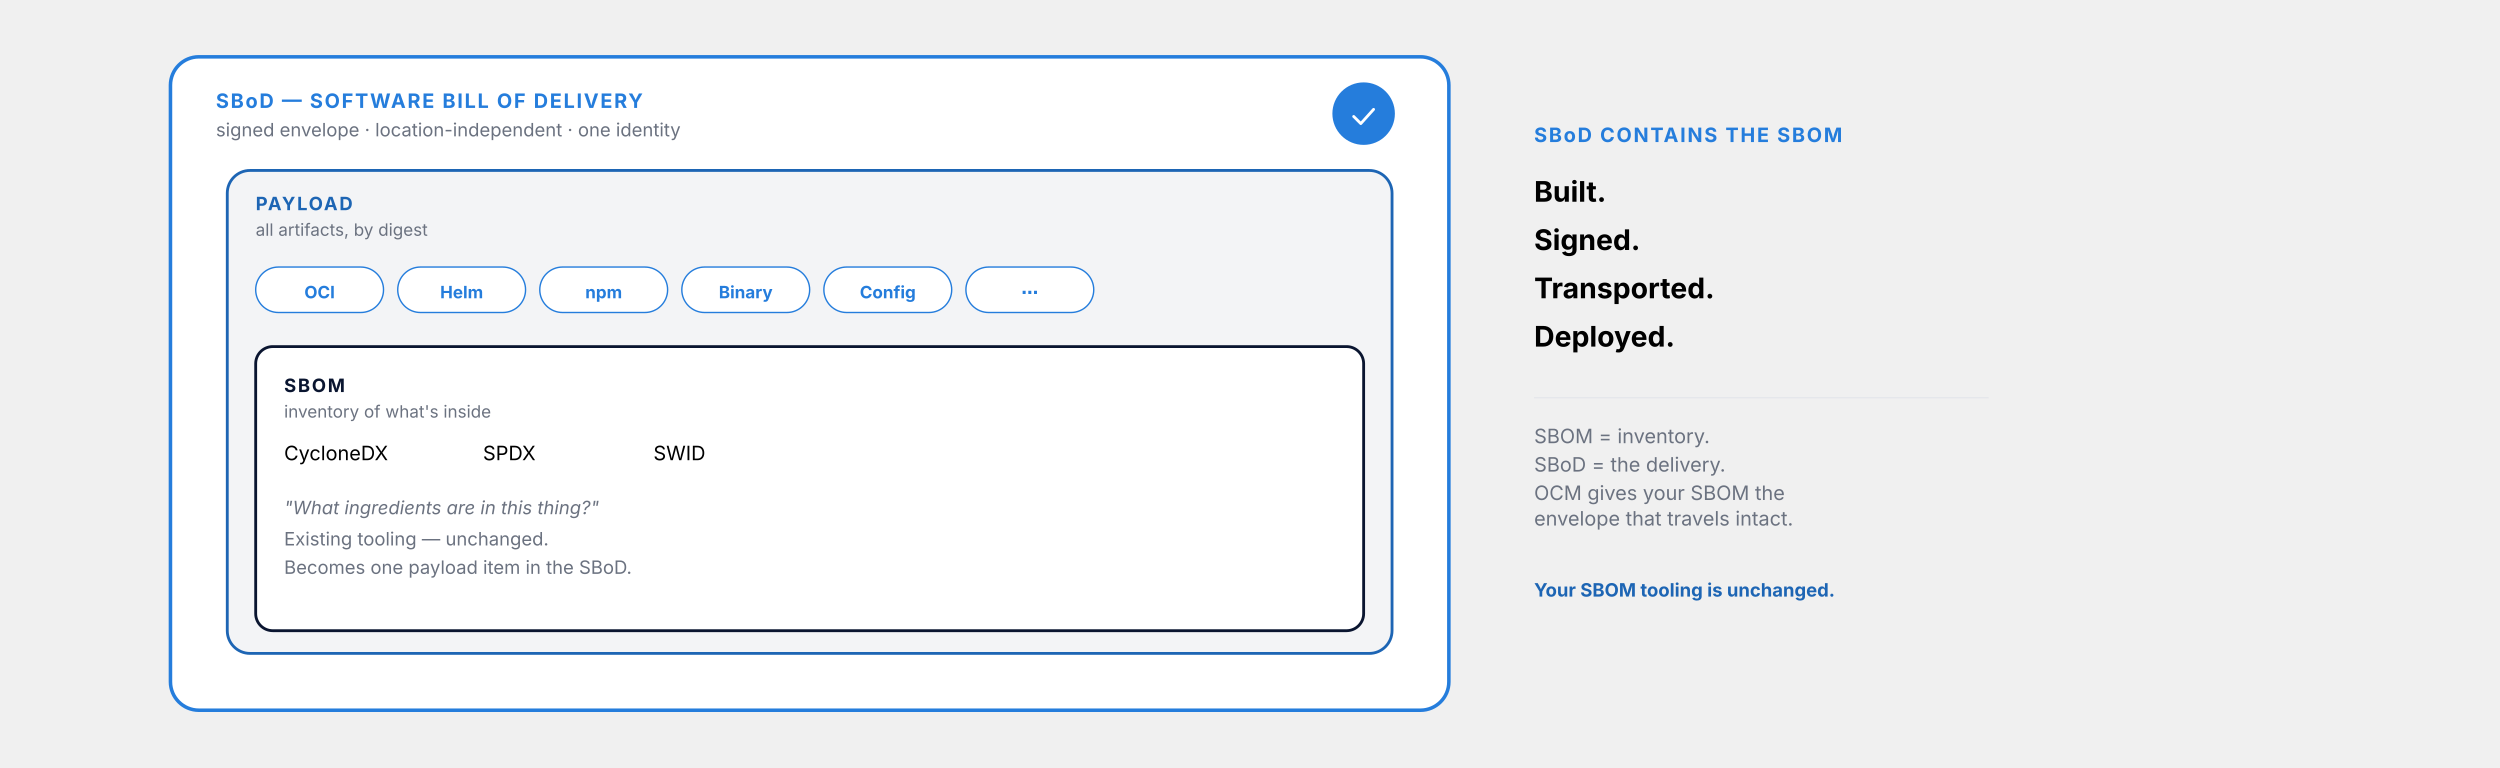
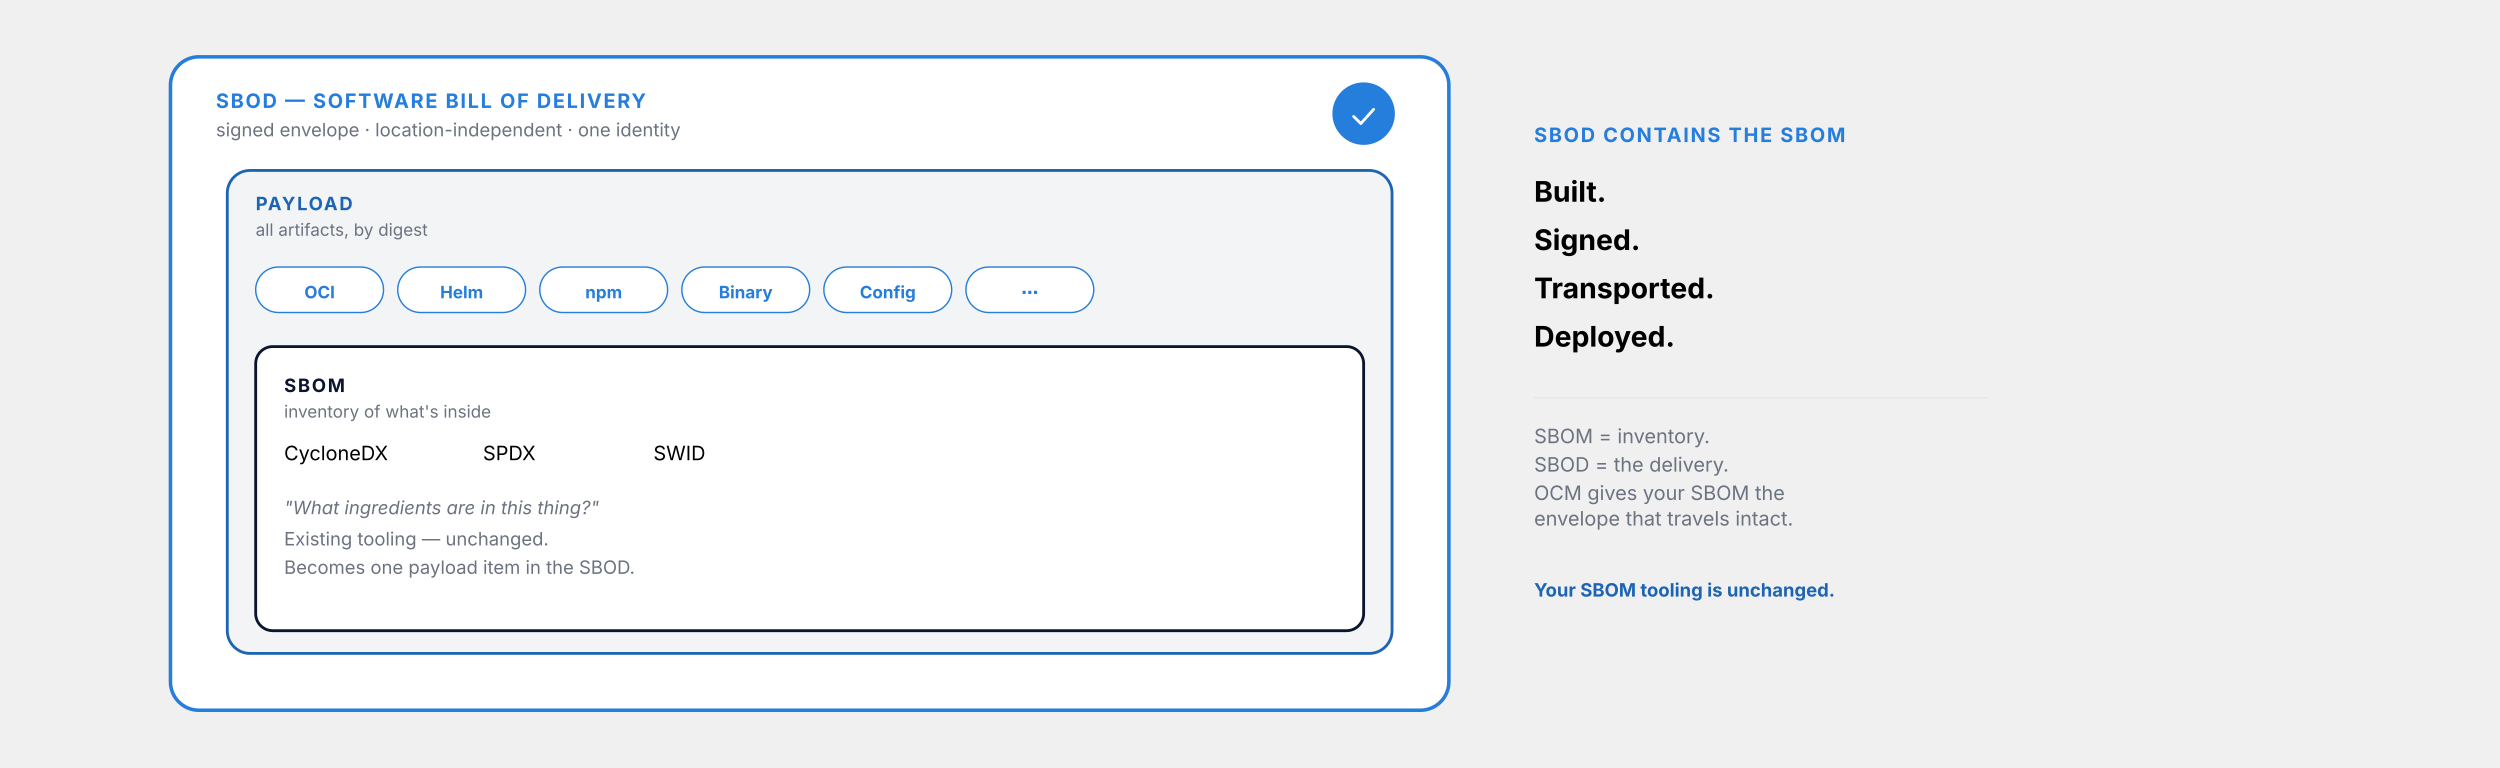
<svg xmlns="http://www.w3.org/2000/svg" viewBox="0 0 1760 540" font-family="Aptos, Inter, sans-serif">
  <g transform="translate(120,40)">
    <rect x="0" y="0" width="900" height="460" rx="20" fill="white" stroke="#257DDC" stroke-width="2.5" />
-     <text x="32" y="36" font-size="14" font-weight="700" letter-spacing="1.2" fill="#257DDC">SBoD — SOFTWARE BILL OF DELIVERY</text>
+     <text x="32" y="36" font-size="14" font-weight="700" letter-spacing="1.2" fill="#257DDC">SBOD — SOFTWARE BILL OF DELIVERY</text>
    <text x="32" y="56" font-size="13" fill="#6B7280">signed envelope · location-independent · one identity</text>
    <g transform="translate(840,40)">
      <circle cx="0" cy="0" r="22" fill="#257DDC" />
      <path d="M-7,2 l5,5 l9,-10" stroke="white" stroke-width="2" fill="none" stroke-linecap="round" stroke-linejoin="round" />
    </g>
    <g transform="translate(40,80)">
      <rect x="0" y="0" width="820" height="340" rx="16" fill="#F3F4F6" stroke="#1D65B4" stroke-width="2" />
      <text x="20" y="28" font-size="13" font-weight="700" letter-spacing="1.2" fill="#1D65B4">PAYLOAD</text>
      <text x="20" y="46" font-size="12" fill="#6B7280">all artifacts, by digest</text>
      <g transform="translate(20,68)">
        <rect x="0" y="0" width="90" height="32" rx="16" fill="white" stroke="#257DDC" stroke-width="1" />
        <text x="45" y="22" text-anchor="middle" font-size="12" font-weight="700" fill="#257DDC">OCI</text>
        <rect x="100" y="0" width="90" height="32" rx="16" fill="white" stroke="#257DDC" stroke-width="1" />
        <text x="145" y="22" text-anchor="middle" font-size="12" font-weight="700" fill="#257DDC">Helm</text>
        <rect x="200" y="0" width="90" height="32" rx="16" fill="white" stroke="#257DDC" stroke-width="1" />
        <text x="245" y="22" text-anchor="middle" font-size="12" font-weight="700" fill="#257DDC">npm</text>
        <rect x="300" y="0" width="90" height="32" rx="16" fill="white" stroke="#257DDC" stroke-width="1" />
        <text x="345" y="22" text-anchor="middle" font-size="12" font-weight="700" fill="#257DDC">Binary</text>
        <rect x="400" y="0" width="90" height="32" rx="16" fill="white" stroke="#257DDC" stroke-width="1" />
        <text x="445" y="22" text-anchor="middle" font-size="12" font-weight="700" fill="#257DDC">Config</text>
        <rect x="500" y="0" width="90" height="32" rx="16" fill="white" stroke="#257DDC" stroke-width="1" />
        <text x="545" y="22" text-anchor="middle" font-size="12" font-weight="700" fill="#257DDC">⋯</text>
      </g>
      <g transform="translate(20,124)">
        <rect x="0" y="0" width="780" height="200" rx="12" fill="white" stroke="#0A1530" stroke-width="2" />
        <text x="20" y="32" font-size="13" font-weight="700" letter-spacing="1.2" fill="#0A1530">SBOM</text>
        <text x="20" y="50" font-size="12" fill="#6B7280">inventory of what's inside</text>
        <text x="20" y="80" font-size="14" fill="#000">CycloneDX</text>
        <text x="160" y="80" font-size="14" fill="#000">SPDX</text>
        <text x="280" y="80" font-size="14" fill="#000">SWID</text>
        <text x="20" y="118" font-size="13" fill="#6B7280" font-style="italic">"What ingredients are in this thing?"</text>
        <text x="20" y="140" font-size="13" fill="#6B7280">Existing tooling — unchanged.</text>
-         <text x="20" y="160" font-size="13" fill="#6B7280">Becomes one payload item in the SBoD.</text>
+         <text x="20" y="160" font-size="13" fill="#6B7280">Becomes one payload item in the SBOD.</text>
      </g>
    </g>
  </g>
  <g transform="translate(1080,80)">
-     <text x="0" y="20" font-size="14" font-weight="700" letter-spacing="1.2" fill="#257DDC">SBoD CONTAINS THE SBOM</text>
+     <text x="0" y="20" font-size="14" font-weight="700" letter-spacing="1.2" fill="#257DDC">SBOD CONTAINS THE SBOM</text>
    <text x="0" y="62" font-size="20" font-weight="700" fill="#000">Built.</text>
    <text x="0" y="96" font-size="20" font-weight="700" fill="#000">Signed.</text>
    <text x="0" y="130" font-size="20" font-weight="700" fill="#000">Transported.</text>
    <text x="0" y="164" font-size="20" font-weight="700" fill="#000">Deployed.</text>
    <line x1="0" y1="200" x2="320" y2="200" stroke="#E5E7EB" stroke-width="1" />
    <text x="0" y="232" font-size="14" fill="#6B7280">SBOM = inventory.</text>
-     <text x="0" y="252" font-size="14" fill="#6B7280">SBoD = the delivery.</text>
+     <text x="0" y="252" font-size="14" fill="#6B7280">SBOD = the delivery.</text>
    <text x="0" y="272" font-size="14" fill="#6B7280">OCM gives your SBOM the</text>
    <text x="0" y="290" font-size="14" fill="#6B7280">envelope that travels intact.</text>
    <text x="0" y="340" font-size="13" font-weight="700" fill="#1D65B4">Your SBOM tooling is unchanged.</text>
  </g>
</svg>
